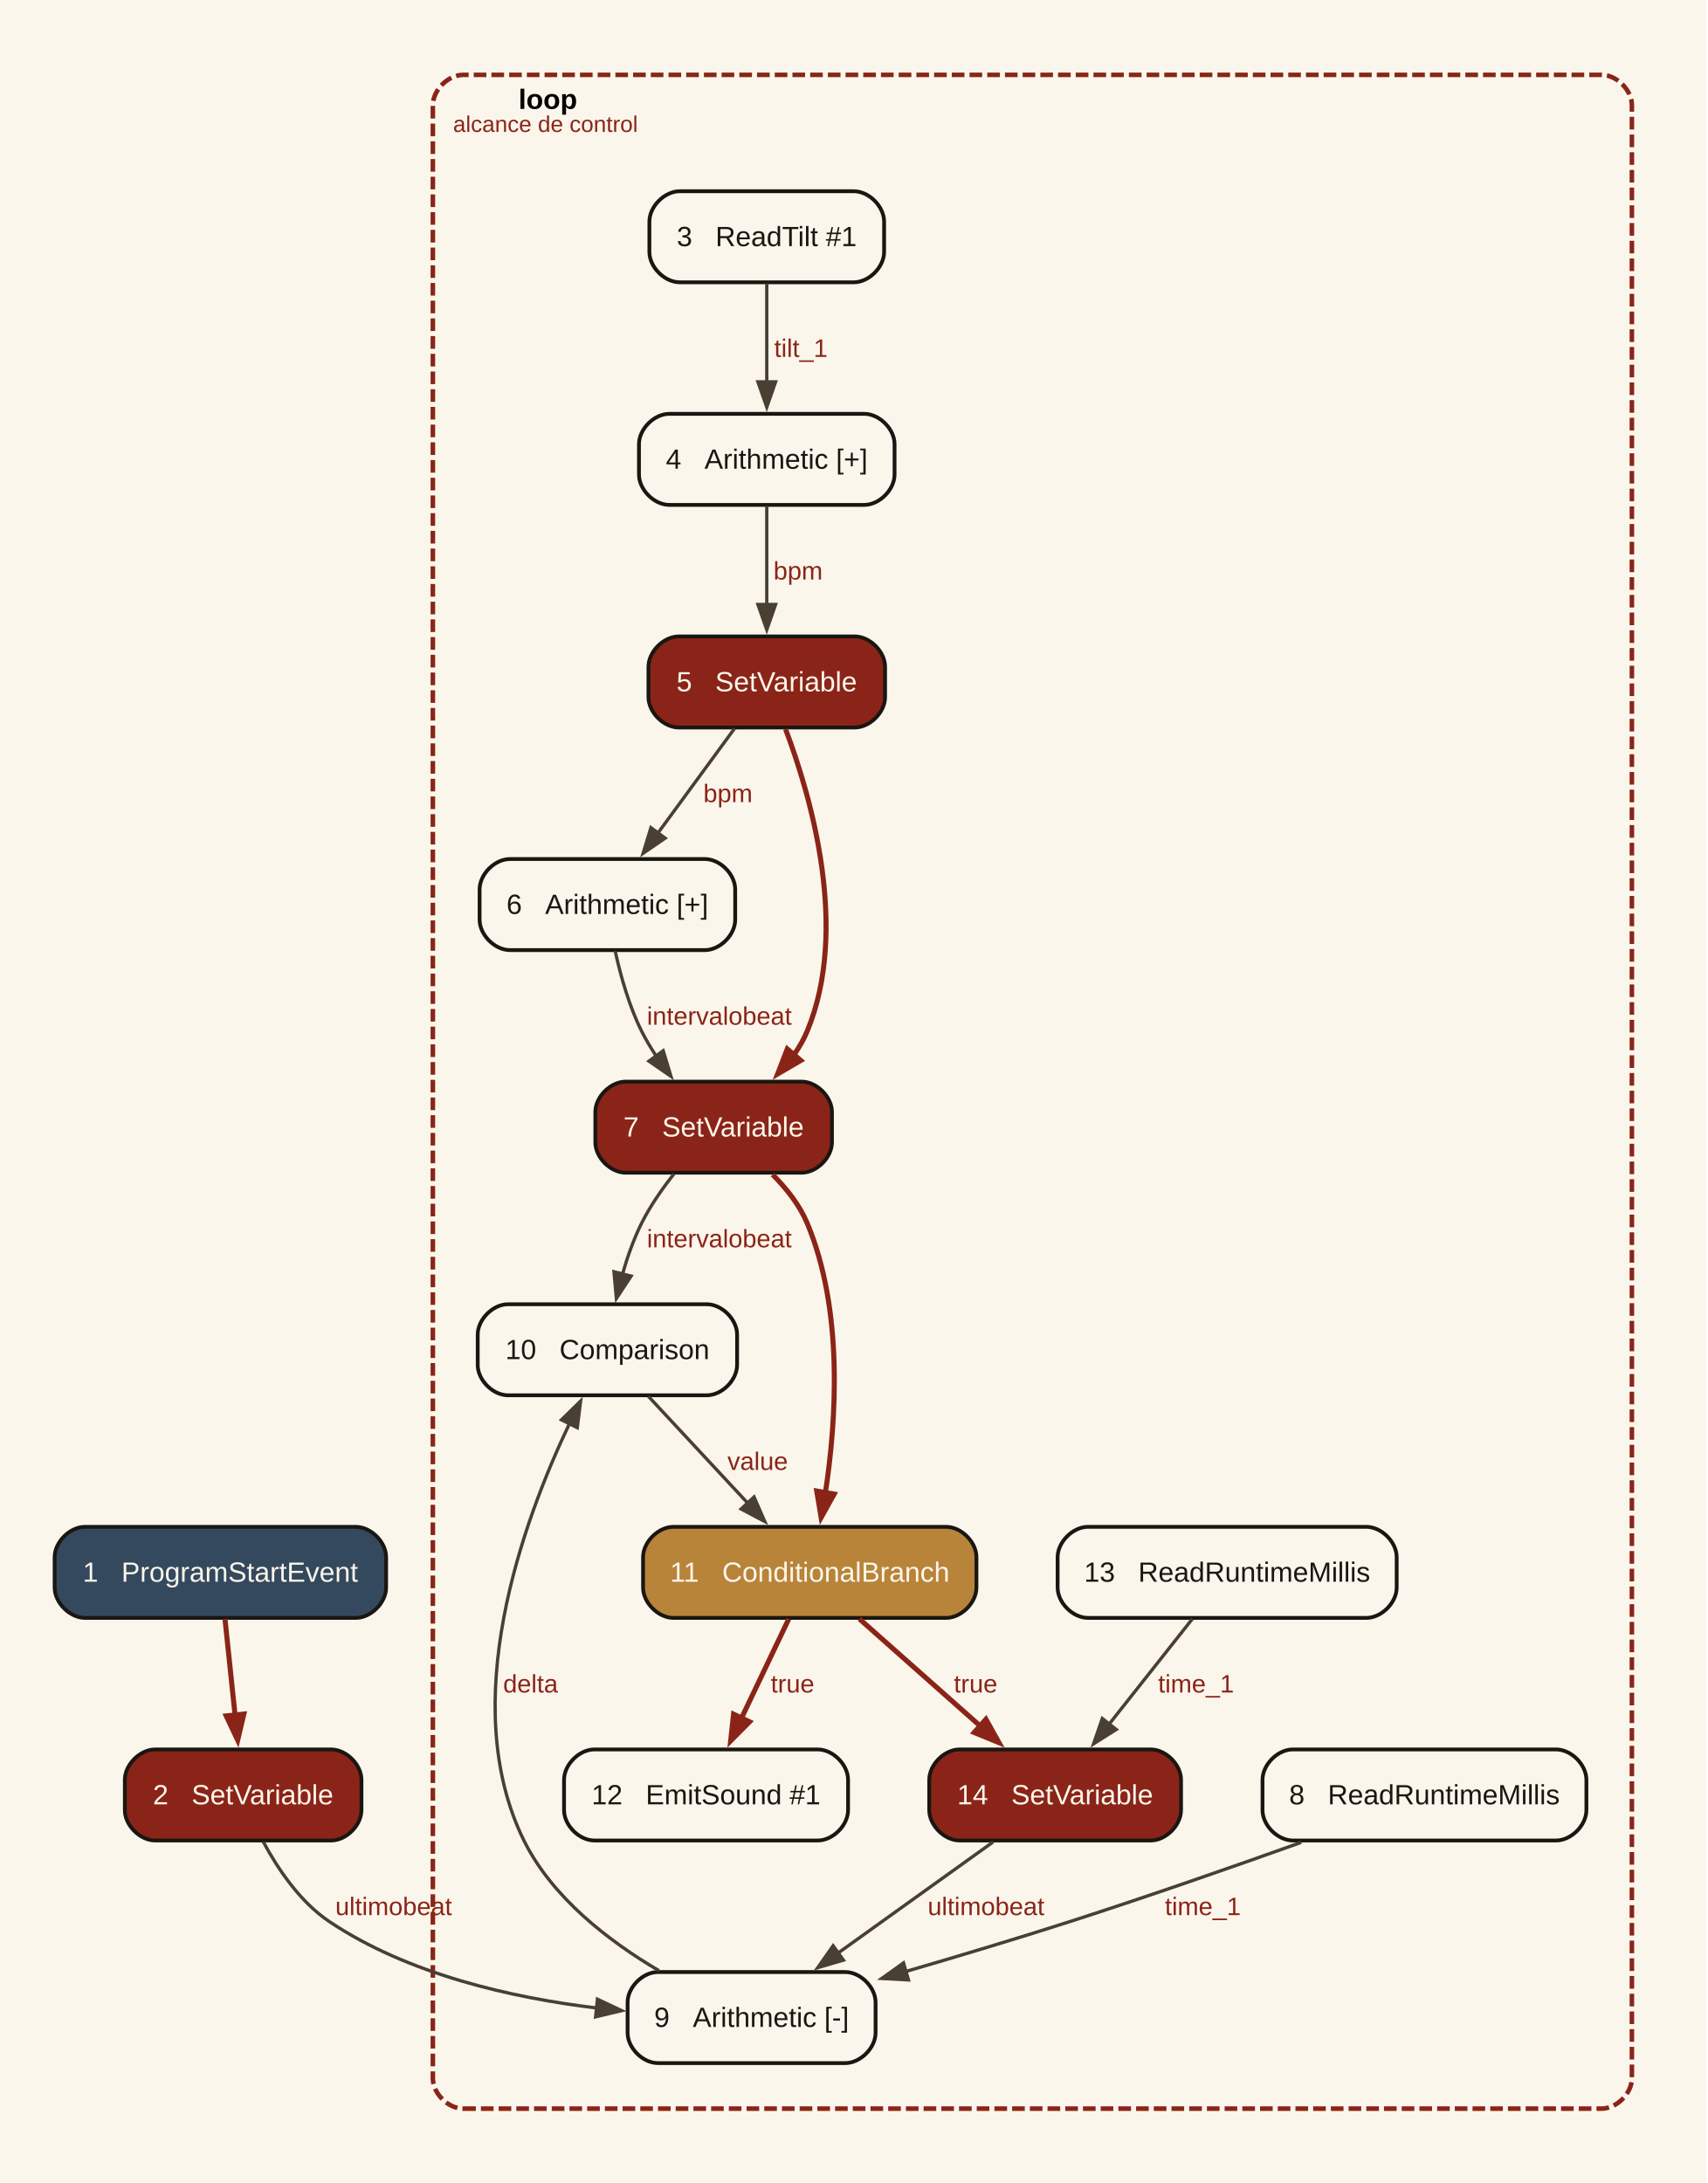
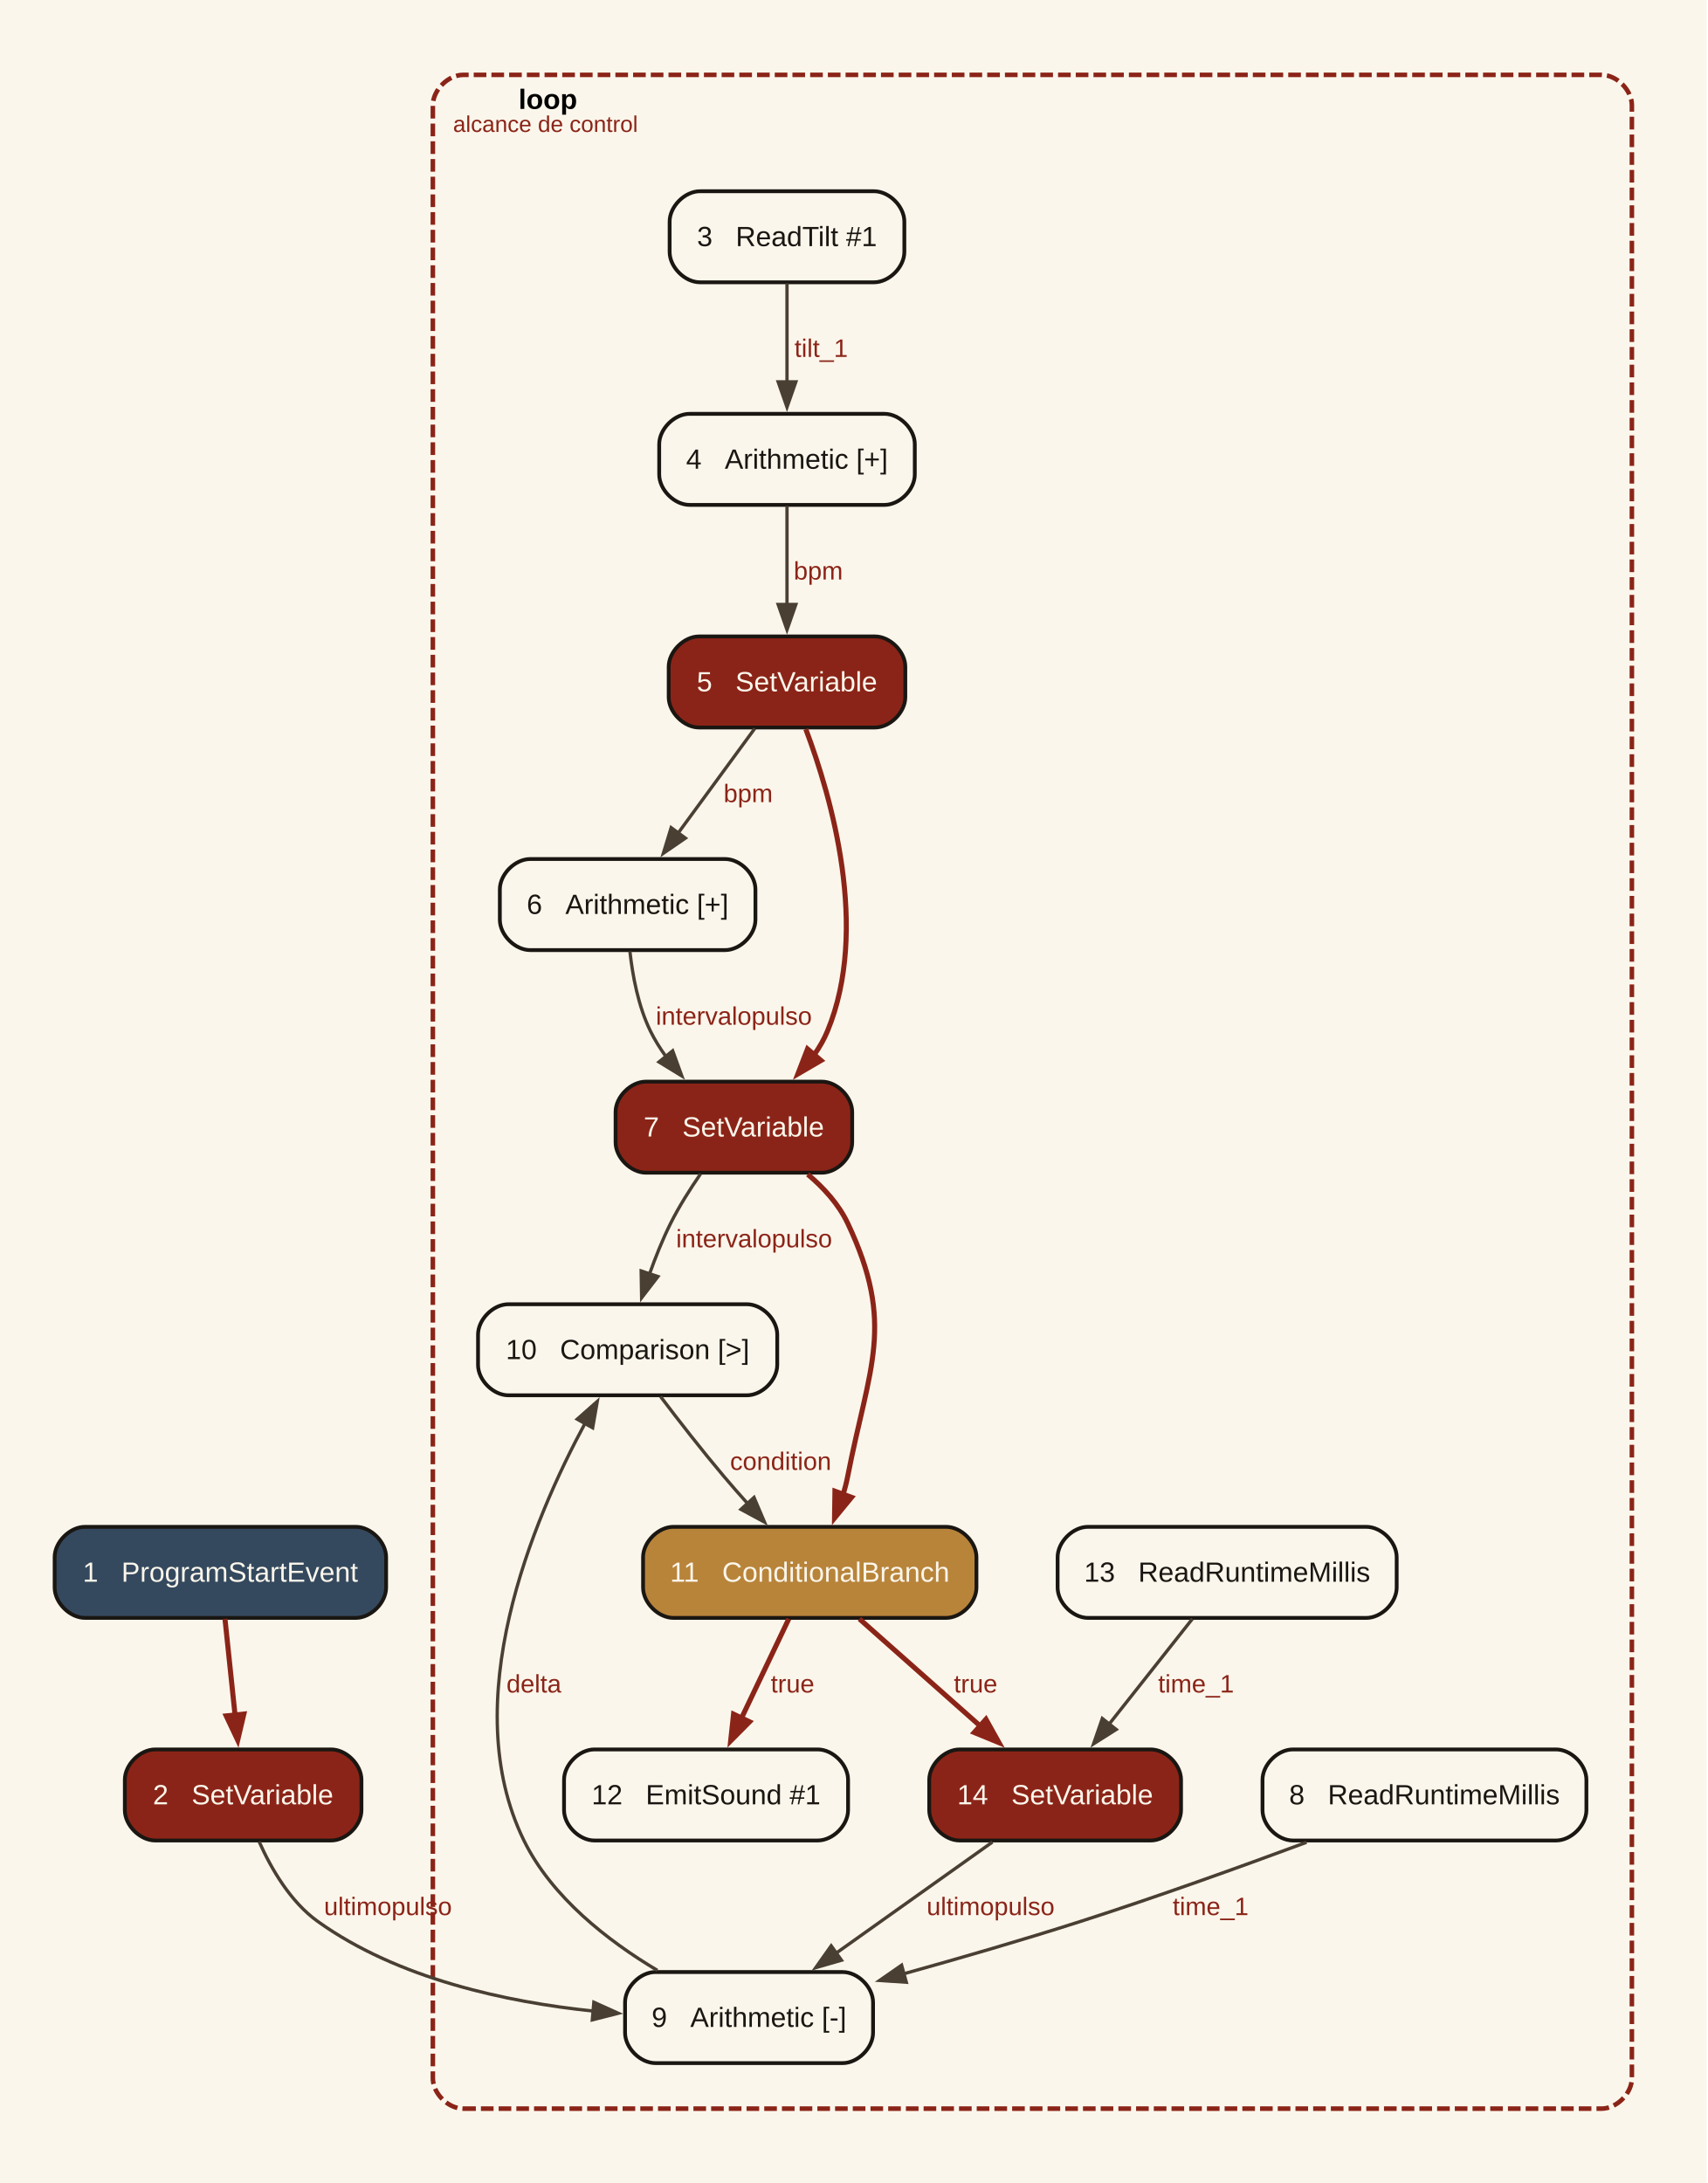
<svg xmlns="http://www.w3.org/2000/svg" width="675pt" height="863pt" viewBox="0.00 0.00 675.00 863.00">
  <g id="graph0" class="graph" transform="scale(1 1) rotate(0) translate(21.6 841.6)">
    <polygon fill="#fbf6eb" stroke="none" points="-21.6,21.6 -21.6,-841.6 653.12,-841.6 653.12,21.6 -21.6,21.6" />
    <g id="clust1" class="cluster">
      <path fill="#fbf6eb" stroke="#8b2418" stroke-width="1.8" stroke-dasharray="5,2" d="M161.52,-8C161.52,-8 611.52,-8 611.52,-8 617.52,-8 623.52,-14 623.52,-20 623.52,-20 623.52,-800 623.52,-800 623.52,-806 617.52,-812 611.52,-812 611.52,-812 161.52,-812 161.52,-812 155.52,-812 149.52,-806 149.52,-800 149.52,-800 149.52,-20 149.52,-20 149.52,-14 155.52,-8 161.52,-8" />
      <text xml:space="preserve" text-anchor="start" x="183.39" y="-798.55" font-family="Arial" font-weight="bold" font-size="11.00">loop</text>
      <text xml:space="preserve" text-anchor="start" x="157.52" y="-789.45" font-family="Arial" font-size="9.00" fill="#8b2418">alcance de control</text>
    </g>
    <g id="node1" class="node">
      <path fill="#34495e" stroke="#1a1612" stroke-width="1.5" d="M119.04,-238C119.04,-238 12,-238 12,-238 6,-238 0,-232 0,-226 0,-226 0,-214 0,-214 0,-208 6,-202 12,-202 12,-202 119.04,-202 119.04,-202 125.04,-202 131.04,-208 131.04,-214 131.04,-214 131.04,-226 131.04,-226 131.04,-232 125.04,-238 119.04,-238" />
      <text xml:space="preserve" text-anchor="middle" x="65.52" y="-216.3" font-family="Arial" font-size="11.00" fill="#fbf6eb">1   ProgramStartEvent</text>
    </g>
    <g id="node2" class="node">
      <path fill="#8b2418" stroke="#1a1612" stroke-width="1.5" d="M109.29,-150C109.29,-150 39.75,-150 39.75,-150 33.75,-150 27.75,-144 27.75,-138 27.75,-138 27.75,-126 27.75,-126 27.75,-120 33.75,-114 39.75,-114 39.75,-114 109.29,-114 109.29,-114 115.29,-114 121.29,-120 121.29,-126 121.29,-126 121.29,-138 121.29,-138 121.29,-144 115.29,-150 109.29,-150" />
      <text xml:space="preserve" text-anchor="middle" x="74.52" y="-128.3" font-family="Arial" font-size="11.00" fill="#fbf6eb">2   SetVariable</text>
    </g>
    <g id="edge1" class="edge">
      <path fill="none" stroke="#8b2418" stroke-width="2" d="M67.34,-201.6C68.49,-190.6 70.01,-176.08 71.36,-163.24" />
      <polygon fill="#8b2418" stroke="#8b2418" stroke-width="2" points="74.8,-163.99 72.36,-153.68 67.83,-163.26 74.8,-163.99" />
    </g>
    <g id="node9" class="node">
-       <path fill="#fbf6eb" stroke="#1a1612" stroke-width="1.5" d="M312.54,-62C312.54,-62 238.5,-62 238.5,-62 232.5,-62 226.5,-56 226.5,-50 226.5,-50 226.5,-38 226.5,-38 226.5,-32 232.5,-26 238.5,-26 238.5,-26 312.54,-26 312.54,-26 318.54,-26 324.54,-32 324.54,-38 324.54,-38 324.54,-50 324.54,-50 324.54,-56 318.54,-62 312.54,-62" />
-       <text xml:space="preserve" text-anchor="middle" x="275.52" y="-40.3" font-family="Arial" font-size="11.00" fill="#1a1612">9   Arithmetic [-]</text>
+       <path fill="#fbf6eb" stroke="#1a1612" stroke-width="1.5" d="M311.54,-62C311.54,-62 237.5,-62 237.5,-62 231.5,-62 225.5,-56 225.5,-50 225.5,-50 225.5,-38 225.5,-38 225.5,-32 231.5,-26 237.5,-26 237.5,-26 311.54,-26 311.54,-26 317.54,-26 323.54,-32 323.54,-38 323.54,-38 323.54,-50 323.54,-50 323.54,-56 317.54,-62 311.54,-62" />
+       <text xml:space="preserve" text-anchor="middle" x="274.52" y="-40.3" font-family="Arial" font-size="11.00" fill="#1a1612">9   Arithmetic [-]</text>
    </g>
    <g id="edge2" class="edge">
-       <path fill="none" stroke="#4a3f33" stroke-width="1.3" d="M82.48,-113.49C88.22,-102.8 97,-89.73 108.52,-82 139.73,-61.05 180.9,-51.77 214.56,-47.75" />
-       <polygon fill="#4a3f33" stroke="#4a3f33" stroke-width="1.3" points="214.58,-51.26 224.16,-46.74 213.85,-44.3 214.58,-51.26" />
-       <text xml:space="preserve" text-anchor="middle" x="134.02" y="-84.5" font-family="Arial" font-size="10.00" fill="#8b2418"> ultimobeat </text>
+       <path fill="none" stroke="#4a3f33" stroke-width="1.3" d="M80.86,-113.5C85.63,-102.81 93.2,-89.75 104.02,-82 135.66,-59.35 178.49,-50.11 213.3,-46.53" />
+       <polygon fill="#4a3f33" stroke="#4a3f33" stroke-width="1.3" points="213.16,-50.06 222.81,-45.7 212.55,-43.09 213.16,-50.06" />
+       <text xml:space="preserve" text-anchor="middle" x="131.77" y="-84.5" font-family="Arial" font-size="10.00" fill="#8b2418"> ultimopulso </text>
    </g>
    <g id="node3" class="node">
-       <path fill="#fbf6eb" stroke="#1a1612" stroke-width="1.5" d="M315.91,-766C315.91,-766 247.12,-766 247.12,-766 241.12,-766 235.12,-760 235.12,-754 235.12,-754 235.12,-742 235.12,-742 235.12,-736 241.12,-730 247.12,-730 247.12,-730 315.91,-730 315.91,-730 321.91,-730 327.91,-736 327.91,-742 327.91,-742 327.91,-754 327.91,-754 327.91,-760 321.91,-766 315.91,-766" />
-       <text xml:space="preserve" text-anchor="middle" x="281.52" y="-744.3" font-family="Arial" font-size="11.00" fill="#1a1612">3   ReadTilt #1</text>
+       <path fill="#fbf6eb" stroke="#1a1612" stroke-width="1.5" d="M323.91,-766C323.91,-766 255.12,-766 255.12,-766 249.12,-766 243.12,-760 243.12,-754 243.12,-754 243.12,-742 243.12,-742 243.12,-736 249.12,-730 255.12,-730 255.12,-730 323.91,-730 323.91,-730 329.91,-730 335.91,-736 335.91,-742 335.91,-742 335.91,-754 335.91,-754 335.91,-760 329.91,-766 323.91,-766" />
+       <text xml:space="preserve" text-anchor="middle" x="289.52" y="-744.3" font-family="Arial" font-size="11.00" fill="#1a1612">3   ReadTilt #1</text>
    </g>
    <g id="node4" class="node">
-       <path fill="#fbf6eb" stroke="#1a1612" stroke-width="1.5" d="M320.04,-678C320.04,-678 243,-678 243,-678 237,-678 231,-672 231,-666 231,-666 231,-654 231,-654 231,-648 237,-642 243,-642 243,-642 320.04,-642 320.04,-642 326.04,-642 332.04,-648 332.04,-654 332.04,-654 332.04,-666 332.04,-666 332.04,-672 326.04,-678 320.04,-678" />
-       <text xml:space="preserve" text-anchor="middle" x="281.52" y="-656.3" font-family="Arial" font-size="11.00" fill="#1a1612">4   Arithmetic [+]</text>
+       <path fill="#fbf6eb" stroke="#1a1612" stroke-width="1.5" d="M328.04,-678C328.04,-678 251,-678 251,-678 245,-678 239,-672 239,-666 239,-666 239,-654 239,-654 239,-648 245,-642 251,-642 251,-642 328.04,-642 328.04,-642 334.04,-642 340.04,-648 340.04,-654 340.04,-654 340.04,-666 340.04,-666 340.04,-672 334.04,-678 328.04,-678" />
+       <text xml:space="preserve" text-anchor="middle" x="289.52" y="-656.3" font-family="Arial" font-size="11.00" fill="#1a1612">4   Arithmetic [+]</text>
    </g>
    <g id="edge3" class="edge">
-       <path fill="none" stroke="#4a3f33" stroke-width="1.3" d="M281.52,-729.6C281.52,-718.36 281.52,-703.47 281.52,-690.43" />
-       <polygon fill="#4a3f33" stroke="#4a3f33" stroke-width="1.3" points="285.02,-690.64 281.52,-680.64 278.02,-690.64 285.02,-690.64" />
-       <text xml:space="preserve" text-anchor="middle" x="295.02" y="-700.5" font-family="Arial" font-size="10.00" fill="#8b2418"> tilt_1 </text>
+       <path fill="none" stroke="#4a3f33" stroke-width="1.3" d="M289.52,-729.6C289.52,-718.36 289.52,-703.47 289.52,-690.43" />
+       <polygon fill="#4a3f33" stroke="#4a3f33" stroke-width="1.3" points="293.02,-690.64 289.52,-680.64 286.02,-690.64 293.02,-690.64" />
+       <text xml:space="preserve" text-anchor="middle" x="303.02" y="-700.5" font-family="Arial" font-size="10.00" fill="#8b2418"> tilt_1 </text>
    </g>
    <g id="node5" class="node">
-       <path fill="#8b2418" stroke="#1a1612" stroke-width="1.5" d="M316.29,-590C316.29,-590 246.75,-590 246.75,-590 240.75,-590 234.75,-584 234.75,-578 234.75,-578 234.75,-566 234.75,-566 234.75,-560 240.75,-554 246.75,-554 246.75,-554 316.29,-554 316.29,-554 322.29,-554 328.29,-560 328.29,-566 328.29,-566 328.29,-578 328.29,-578 328.29,-584 322.29,-590 316.29,-590" />
-       <text xml:space="preserve" text-anchor="middle" x="281.52" y="-568.3" font-family="Arial" font-size="11.00" fill="#fbf6eb">5   SetVariable</text>
+       <path fill="#8b2418" stroke="#1a1612" stroke-width="1.5" d="M324.29,-590C324.29,-590 254.75,-590 254.75,-590 248.75,-590 242.75,-584 242.75,-578 242.75,-578 242.75,-566 242.75,-566 242.75,-560 248.75,-554 254.75,-554 254.75,-554 324.29,-554 324.29,-554 330.29,-554 336.29,-560 336.29,-566 336.29,-566 336.29,-578 336.29,-578 336.29,-584 330.29,-590 324.29,-590" />
+       <text xml:space="preserve" text-anchor="middle" x="289.52" y="-568.3" font-family="Arial" font-size="11.00" fill="#fbf6eb">5   SetVariable</text>
    </g>
    <g id="edge4" class="edge">
-       <path fill="none" stroke="#4a3f33" stroke-width="1.3" d="M281.52,-641.6C281.52,-630.36 281.52,-615.47 281.52,-602.43" />
-       <polygon fill="#4a3f33" stroke="#4a3f33" stroke-width="1.3" points="285.02,-602.64 281.52,-592.64 278.02,-602.64 285.02,-602.64" />
-       <text xml:space="preserve" text-anchor="middle" x="293.89" y="-612.5" font-family="Arial" font-size="10.00" fill="#8b2418"> bpm </text>
+       <path fill="none" stroke="#4a3f33" stroke-width="1.3" d="M289.52,-641.6C289.52,-630.36 289.52,-615.47 289.52,-602.43" />
+       <polygon fill="#4a3f33" stroke="#4a3f33" stroke-width="1.3" points="293.02,-602.64 289.52,-592.64 286.02,-602.64 293.02,-602.64" />
+       <text xml:space="preserve" text-anchor="middle" x="301.89" y="-612.5" font-family="Arial" font-size="10.00" fill="#8b2418"> bpm </text>
    </g>
    <g id="node6" class="node">
-       <path fill="#fbf6eb" stroke="#1a1612" stroke-width="1.5" d="M257.04,-502C257.04,-502 180,-502 180,-502 174,-502 168,-496 168,-490 168,-490 168,-478 168,-478 168,-472 174,-466 180,-466 180,-466 257.04,-466 257.04,-466 263.04,-466 269.04,-472 269.04,-478 269.04,-478 269.04,-490 269.04,-490 269.04,-496 263.04,-502 257.04,-502" />
-       <text xml:space="preserve" text-anchor="middle" x="218.52" y="-480.3" font-family="Arial" font-size="11.00" fill="#1a1612">6   Arithmetic [+]</text>
+       <path fill="#fbf6eb" stroke="#1a1612" stroke-width="1.5" d="M265.04,-502C265.04,-502 188,-502 188,-502 182,-502 176,-496 176,-490 176,-490 176,-478 176,-478 176,-472 182,-466 188,-466 188,-466 265.04,-466 265.04,-466 271.04,-466 277.04,-472 277.04,-478 277.04,-478 277.04,-490 277.04,-490 277.04,-496 271.04,-502 265.04,-502" />
+       <text xml:space="preserve" text-anchor="middle" x="226.52" y="-480.3" font-family="Arial" font-size="11.00" fill="#1a1612">6   Arithmetic [+]</text>
    </g>
    <g id="edge6" class="edge">
-       <path fill="none" stroke="#4a3f33" stroke-width="1.3" d="M268.77,-553.6C260.03,-541.67 248.27,-525.61 238.32,-512.03" />
-       <polygon fill="#4a3f33" stroke="#4a3f33" stroke-width="1.3" points="241.36,-510.26 232.63,-504.26 235.72,-514.4 241.36,-510.26" />
-       <text xml:space="preserve" text-anchor="middle" x="266.17" y="-524.5" font-family="Arial" font-size="10.00" fill="#8b2418"> bpm </text>
+       <path fill="none" stroke="#4a3f33" stroke-width="1.3" d="M276.77,-553.6C268.03,-541.67 256.27,-525.61 246.32,-512.03" />
+       <polygon fill="#4a3f33" stroke="#4a3f33" stroke-width="1.3" points="249.36,-510.26 240.63,-504.26 243.72,-514.4 249.36,-510.26" />
+       <text xml:space="preserve" text-anchor="middle" x="274.17" y="-524.5" font-family="Arial" font-size="10.00" fill="#8b2418"> bpm </text>
    </g>
    <g id="node7" class="node">
-       <path fill="#8b2418" stroke="#1a1612" stroke-width="1.5" d="M295.29,-414C295.29,-414 225.75,-414 225.75,-414 219.75,-414 213.75,-408 213.75,-402 213.75,-402 213.75,-390 213.75,-390 213.75,-384 219.75,-378 225.75,-378 225.75,-378 295.29,-378 295.29,-378 301.29,-378 307.29,-384 307.29,-390 307.29,-390 307.29,-402 307.29,-402 307.29,-408 301.29,-414 295.29,-414" />
-       <text xml:space="preserve" text-anchor="middle" x="260.52" y="-392.3" font-family="Arial" font-size="11.00" fill="#fbf6eb">7   SetVariable</text>
+       <path fill="#8b2418" stroke="#1a1612" stroke-width="1.5" d="M303.29,-414C303.29,-414 233.75,-414 233.75,-414 227.75,-414 221.75,-408 221.75,-402 221.75,-402 221.75,-390 221.75,-390 221.75,-384 227.75,-378 233.75,-378 233.75,-378 303.29,-378 303.29,-378 309.29,-378 315.29,-384 315.29,-390 315.29,-390 315.29,-402 315.29,-402 315.29,-408 309.29,-414 303.29,-414" />
+       <text xml:space="preserve" text-anchor="middle" x="268.52" y="-392.3" font-family="Arial" font-size="11.00" fill="#fbf6eb">7   SetVariable</text>
    </g>
    <g id="edge5" class="edge">
-       <path fill="none" stroke="#8b2418" stroke-width="2" d="M288.94,-553.37C299.08,-526.52 314.2,-474.26 297.52,-434 296.17,-430.73 294.37,-427.6 292.29,-424.64" />
-       <polygon fill="#8b2418" stroke="#8b2418" stroke-width="2" points="294.96,-422.37 285.81,-417.03 289.63,-426.91 294.96,-422.37" />
+       <path fill="none" stroke="#8b2418" stroke-width="2" d="M296.94,-553.37C307.08,-526.52 322.2,-474.26 305.52,-434 304.17,-430.73 302.37,-427.6 300.29,-424.64" />
+       <polygon fill="#8b2418" stroke="#8b2418" stroke-width="2" points="302.96,-422.37 293.81,-417.03 297.63,-426.91 302.96,-422.37" />
    </g>
    <g id="edge7" class="edge">
-       <path fill="none" stroke="#4a3f33" stroke-width="1.3" d="M221.59,-465.62C223.71,-455.98 227.06,-443.95 232.02,-434 233.72,-430.59 235.76,-427.18 237.95,-423.9" />
-       <polygon fill="#4a3f33" stroke="#4a3f33" stroke-width="1.3" points="240.58,-426.23 243.65,-416.09 234.93,-422.1 240.58,-426.23" />
-       <text xml:space="preserve" text-anchor="middle" x="262.77" y="-436.5" font-family="Arial" font-size="10.00" fill="#8b2418"> intervalobeat </text>
+       <path fill="none" stroke="#4a3f33" stroke-width="1.3" d="M227.42,-465.5C228.48,-455.81 230.73,-443.79 235.52,-434 237.22,-430.52 239.35,-427.12 241.69,-423.88" />
+       <polygon fill="#4a3f33" stroke="#4a3f33" stroke-width="1.3" points="244.32,-426.2 247.94,-416.24 238.9,-421.77 244.32,-426.2" />
+       <text xml:space="preserve" text-anchor="middle" x="268.52" y="-436.5" font-family="Arial" font-size="10.00" fill="#8b2418"> intervalopulso </text>
    </g>
    <g id="node10" class="node">
-       <path fill="#fbf6eb" stroke="#1a1612" stroke-width="1.5" d="M257.79,-326C257.79,-326 179.25,-326 179.25,-326 173.25,-326 167.25,-320 167.25,-314 167.25,-314 167.25,-302 167.25,-302 167.25,-296 173.25,-290 179.25,-290 179.25,-290 257.79,-290 257.79,-290 263.79,-290 269.79,-296 269.79,-302 269.79,-302 269.79,-314 269.79,-314 269.79,-320 263.79,-326 257.79,-326" />
-       <text xml:space="preserve" text-anchor="middle" x="218.52" y="-304.3" font-family="Arial" font-size="11.00" fill="#1a1612">10   Comparison</text>
+       <path fill="#fbf6eb" stroke="#1a1612" stroke-width="1.5" d="M273.66,-326C273.66,-326 179.38,-326 179.38,-326 173.38,-326 167.38,-320 167.38,-314 167.38,-314 167.38,-302 167.38,-302 167.38,-296 173.38,-290 179.38,-290 179.38,-290 273.66,-290 273.66,-290 279.66,-290 285.66,-296 285.66,-302 285.66,-302 285.66,-314 285.66,-314 285.66,-320 279.66,-326 273.66,-326" />
+       <text xml:space="preserve" text-anchor="middle" x="226.52" y="-304.3" font-family="Arial" font-size="11.00" fill="#1a1612">10   Comparison [&gt;]</text>
    </g>
    <g id="edge9" class="edge">
-       <path fill="none" stroke="#4a3f33" stroke-width="1.3" d="M244.81,-377.5C240.17,-371.62 235.42,-364.82 232.02,-358 228.88,-351.7 226.39,-344.58 224.44,-337.75" />
-       <polygon fill="#4a3f33" stroke="#4a3f33" stroke-width="1.3" points="227.9,-337.13 222.07,-328.29 221.11,-338.84 227.9,-337.13" />
-       <text xml:space="preserve" text-anchor="middle" x="262.77" y="-348.5" font-family="Arial" font-size="10.00" fill="#8b2418"> intervalobeat </text>
+       <path fill="none" stroke="#4a3f33" stroke-width="1.3" d="M255.33,-377.51C251.2,-371.52 246.85,-364.66 243.52,-358 240.32,-351.6 237.47,-344.46 235.06,-337.65" />
+       <polygon fill="#4a3f33" stroke="#4a3f33" stroke-width="1.3" points="238.51,-336.95 232.05,-328.55 231.87,-339.15 238.51,-336.95" />
+       <text xml:space="preserve" text-anchor="middle" x="276.52" y="-348.5" font-family="Arial" font-size="10.00" fill="#8b2418"> intervalopulso </text>
    </g>
    <g id="node11" class="node">
      <path fill="#b8843a" stroke="#1a1612" stroke-width="1.5" d="M352.41,-238C352.41,-238 244.62,-238 244.62,-238 238.62,-238 232.62,-232 232.62,-226 232.62,-226 232.62,-214 232.62,-214 232.62,-208 238.62,-202 244.62,-202 244.62,-202 352.41,-202 352.41,-202 358.41,-202 364.41,-208 364.41,-214 364.41,-214 364.41,-226 364.41,-226 364.41,-232 358.41,-238 352.41,-238" />
      <text xml:space="preserve" text-anchor="middle" x="298.52" y="-216.3" font-family="Arial" font-size="11.00" fill="#fbf6eb">11   ConditionalBranch</text>
    </g>
    <g id="edge8" class="edge">
-       <path fill="none" stroke="#8b2418" stroke-width="2" d="M283.81,-377.26C289.34,-371.75 294.5,-365.21 297.52,-358 311.88,-323.68 309.07,-280.16 304.7,-251.49" />
-       <polygon fill="#8b2418" stroke="#8b2418" stroke-width="2" points="308.16,-250.96 303.02,-241.7 301.27,-252.15 308.16,-250.96" />
+       <path fill="none" stroke="#8b2418" stroke-width="2" d="M297.72,-377.35C304.09,-371.99 309.98,-365.5 313.52,-358 332.5,-317.81 322.03,-301.62 313.52,-258 313.04,-255.55 312.4,-253.06 311.66,-250.58" />
+       <polygon fill="#8b2418" stroke="#8b2418" stroke-width="2" points="315.05,-249.67 308.32,-241.48 308.47,-252.08 315.05,-249.67" />
    </g>
    <g id="node8" class="node">
      <path fill="#fbf6eb" stroke="#1a1612" stroke-width="1.5" d="M593.54,-150C593.54,-150 489.5,-150 489.5,-150 483.5,-150 477.5,-144 477.5,-138 477.5,-138 477.5,-126 477.5,-126 477.5,-120 483.5,-114 489.5,-114 489.5,-114 593.54,-114 593.54,-114 599.54,-114 605.54,-120 605.54,-126 605.54,-126 605.54,-138 605.54,-138 605.54,-144 599.54,-150 593.54,-150" />
      <text xml:space="preserve" text-anchor="middle" x="541.52" y="-128.3" font-family="Arial" font-size="11.00" fill="#1a1612">8   ReadRuntimeMillis</text>
    </g>
    <g id="edge10" class="edge">
-       <path fill="none" stroke="#4a3f33" stroke-width="1.3" d="M492.81,-113.26C465.99,-103.67 432.04,-91.82 401.52,-82 380.37,-75.2 357.06,-68.21 336.31,-62.17" />
-       <polygon fill="#4a3f33" stroke="#4a3f33" stroke-width="1.3" points="337.54,-58.88 326.96,-59.46 335.59,-65.61 337.54,-58.88" />
-       <text xml:space="preserve" text-anchor="middle" x="453.91" y="-84.5" font-family="Arial" font-size="10.00" fill="#8b2418"> time_1 </text>
+       <path fill="none" stroke="#4a3f33" stroke-width="1.3" d="M494.91,-113.29C468.78,-103.59 435.51,-91.62 405.52,-82 382.81,-74.71 357.65,-67.42 335.5,-61.26" />
+       <polygon fill="#4a3f33" stroke="#4a3f33" stroke-width="1.3" points="336.69,-57.96 326.12,-58.67 334.83,-64.71 336.69,-57.96" />
+       <text xml:space="preserve" text-anchor="middle" x="456.99" y="-84.5" font-family="Arial" font-size="10.00" fill="#8b2418"> time_1 </text>
    </g>
    <g id="edge11" class="edge">
-       <path fill="none" stroke="#4a3f33" stroke-width="1.3" d="M238.88,-62.55C219.17,-74.15 196.67,-91.4 185.52,-114 158.82,-168.1 185.01,-239.95 203.58,-278.94" />
-       <polygon fill="#4a3f33" stroke="#4a3f33" stroke-width="1.3" points="200.35,-280.3 207.92,-287.71 206.62,-277.2 200.35,-280.3" />
-       <text xml:space="preserve" text-anchor="middle" x="188.14" y="-172.5" font-family="Arial" font-size="10.00" fill="#8b2418"> delta </text>
+       <path fill="none" stroke="#4a3f33" stroke-width="1.3" d="M238.28,-62.65C218.78,-74.28 196.53,-91.53 185.52,-114 158.72,-168.69 188.92,-240.5 209.87,-279.28" />
+       <polygon fill="#4a3f33" stroke="#4a3f33" stroke-width="1.3" points="206.58,-280.56 214.52,-287.58 212.69,-277.14 206.58,-280.56" />
+       <text xml:space="preserve" text-anchor="middle" x="189.46" y="-172.5" font-family="Arial" font-size="10.00" fill="#8b2418"> delta </text>
    </g>
    <g id="edge12" class="edge">
-       <path fill="none" stroke="#4a3f33" stroke-width="1.3" d="M234.71,-289.6C246.02,-277.44 261.32,-260.99 274.11,-247.24" />
-       <polygon fill="#4a3f33" stroke="#4a3f33" stroke-width="1.3" points="276.49,-249.82 280.74,-240.11 271.37,-245.05 276.49,-249.82" />
-       <text xml:space="preserve" text-anchor="middle" x="277.93" y="-260.5" font-family="Arial" font-size="10.00" fill="#8b2418"> value </text>
+       <path fill="none" stroke="#4a3f33" stroke-width="1.3" d="M239.54,-289.49C246.72,-280.01 255.91,-268.2 264.52,-258 267.54,-254.43 270.78,-250.73 274.02,-247.12" />
+       <polygon fill="#4a3f33" stroke="#4a3f33" stroke-width="1.3" points="276.48,-249.62 280.63,-239.87 271.31,-244.9 276.48,-249.62" />
+       <text xml:space="preserve" text-anchor="middle" x="287.02" y="-260.5" font-family="Arial" font-size="10.00" fill="#8b2418"> condition </text>
    </g>
    <g id="node12" class="node">
      <path fill="#fbf6eb" stroke="#1a1612" stroke-width="1.5" d="M301.66,-150C301.66,-150 213.38,-150 213.38,-150 207.38,-150 201.38,-144 201.38,-138 201.38,-138 201.38,-126 201.38,-126 201.38,-120 207.38,-114 213.38,-114 213.38,-114 301.66,-114 301.66,-114 307.66,-114 313.66,-120 313.66,-126 313.66,-126 313.66,-138 313.66,-138 313.66,-144 307.66,-150 301.66,-150" />
      <text xml:space="preserve" text-anchor="middle" x="257.52" y="-128.3" font-family="Arial" font-size="11.00" fill="#1a1612">12   EmitSound #1</text>
    </g>
    <g id="edge13" class="edge">
      <path fill="none" stroke="#8b2418" stroke-width="2" d="M290.22,-201.6C284.87,-190.36 277.77,-175.47 271.55,-162.43" />
      <polygon fill="#8b2418" stroke="#8b2418" stroke-width="2" points="274.71,-160.93 267.25,-153.41 268.39,-163.94 274.71,-160.93" />
      <text xml:space="preserve" text-anchor="middle" x="291.72" y="-172.5" font-family="Arial" font-size="10.00" fill="#8b2418"> true </text>
    </g>
    <g id="node14" class="node">
      <path fill="#8b2418" stroke="#1a1612" stroke-width="1.5" d="M433.29,-150C433.29,-150 357.75,-150 357.75,-150 351.75,-150 345.75,-144 345.75,-138 345.75,-138 345.75,-126 345.75,-126 345.75,-120 351.75,-114 357.75,-114 357.75,-114 433.29,-114 433.29,-114 439.29,-114 445.29,-120 445.29,-126 445.29,-126 445.29,-138 445.29,-138 445.29,-144 439.29,-150 433.29,-150" />
      <text xml:space="preserve" text-anchor="middle" x="395.52" y="-128.3" font-family="Arial" font-size="11.00" fill="#fbf6eb">14   SetVariable</text>
    </g>
    <g id="edge14" class="edge">
      <path fill="none" stroke="#8b2418" stroke-width="2" d="M318.15,-201.6C331.86,-189.44 350.42,-172.99 365.92,-159.24" />
      <polygon fill="#8b2418" stroke="#8b2418" stroke-width="2" points="368.16,-161.93 373.32,-152.68 363.52,-156.7 368.16,-161.93" />
      <text xml:space="preserve" text-anchor="middle" x="364.08" y="-172.5" font-family="Arial" font-size="10.00" fill="#8b2418"> true </text>
    </g>
    <g id="node13" class="node">
      <path fill="#fbf6eb" stroke="#1a1612" stroke-width="1.5" d="M518.54,-238C518.54,-238 408.5,-238 408.5,-238 402.5,-238 396.5,-232 396.5,-226 396.5,-226 396.5,-214 396.5,-214 396.5,-208 402.5,-202 408.5,-202 408.5,-202 518.54,-202 518.54,-202 524.54,-202 530.54,-208 530.54,-214 530.54,-214 530.54,-226 530.54,-226 530.54,-232 524.54,-238 518.54,-238" />
      <text xml:space="preserve" text-anchor="middle" x="463.52" y="-216.3" font-family="Arial" font-size="11.00" fill="#1a1612">13   ReadRuntimeMillis</text>
    </g>
    <g id="edge15" class="edge">
      <path fill="none" stroke="#4a3f33" stroke-width="1.3" d="M449.76,-201.6C440.33,-189.67 427.63,-173.61 416.89,-160.03" />
      <polygon fill="#4a3f33" stroke="#4a3f33" stroke-width="1.3" points="419.66,-157.89 410.71,-152.22 414.17,-162.23 419.66,-157.89" />
      <text xml:space="preserve" text-anchor="middle" x="451.22" y="-172.5" font-family="Arial" font-size="10.00" fill="#8b2418"> time_1 </text>
    </g>
    <g id="edge16" class="edge">
-       <path fill="none" stroke="#4a3f33" stroke-width="1.3" d="M370.95,-113.39C353.23,-100.69 329.1,-83.4 309.53,-69.38" />
-       <polygon fill="#4a3f33" stroke="#4a3f33" stroke-width="1.3" points="311.83,-66.71 301.66,-63.73 307.75,-72.4 311.83,-66.71" />
-       <text xml:space="preserve" text-anchor="middle" x="368.2" y="-84.5" font-family="Arial" font-size="10.00" fill="#8b2418"> ultimobeat </text>
+       <path fill="none" stroke="#4a3f33" stroke-width="1.3" d="M370.74,-113.39C352.88,-100.69 328.54,-83.4 308.82,-69.38" />
+       <polygon fill="#4a3f33" stroke="#4a3f33" stroke-width="1.3" points="311.05,-66.67 300.87,-63.73 306.99,-72.37 311.05,-66.67" />
+       <text xml:space="preserve" text-anchor="middle" x="370.01" y="-84.5" font-family="Arial" font-size="10.00" fill="#8b2418"> ultimopulso </text>
    </g>
  </g>
</svg>
